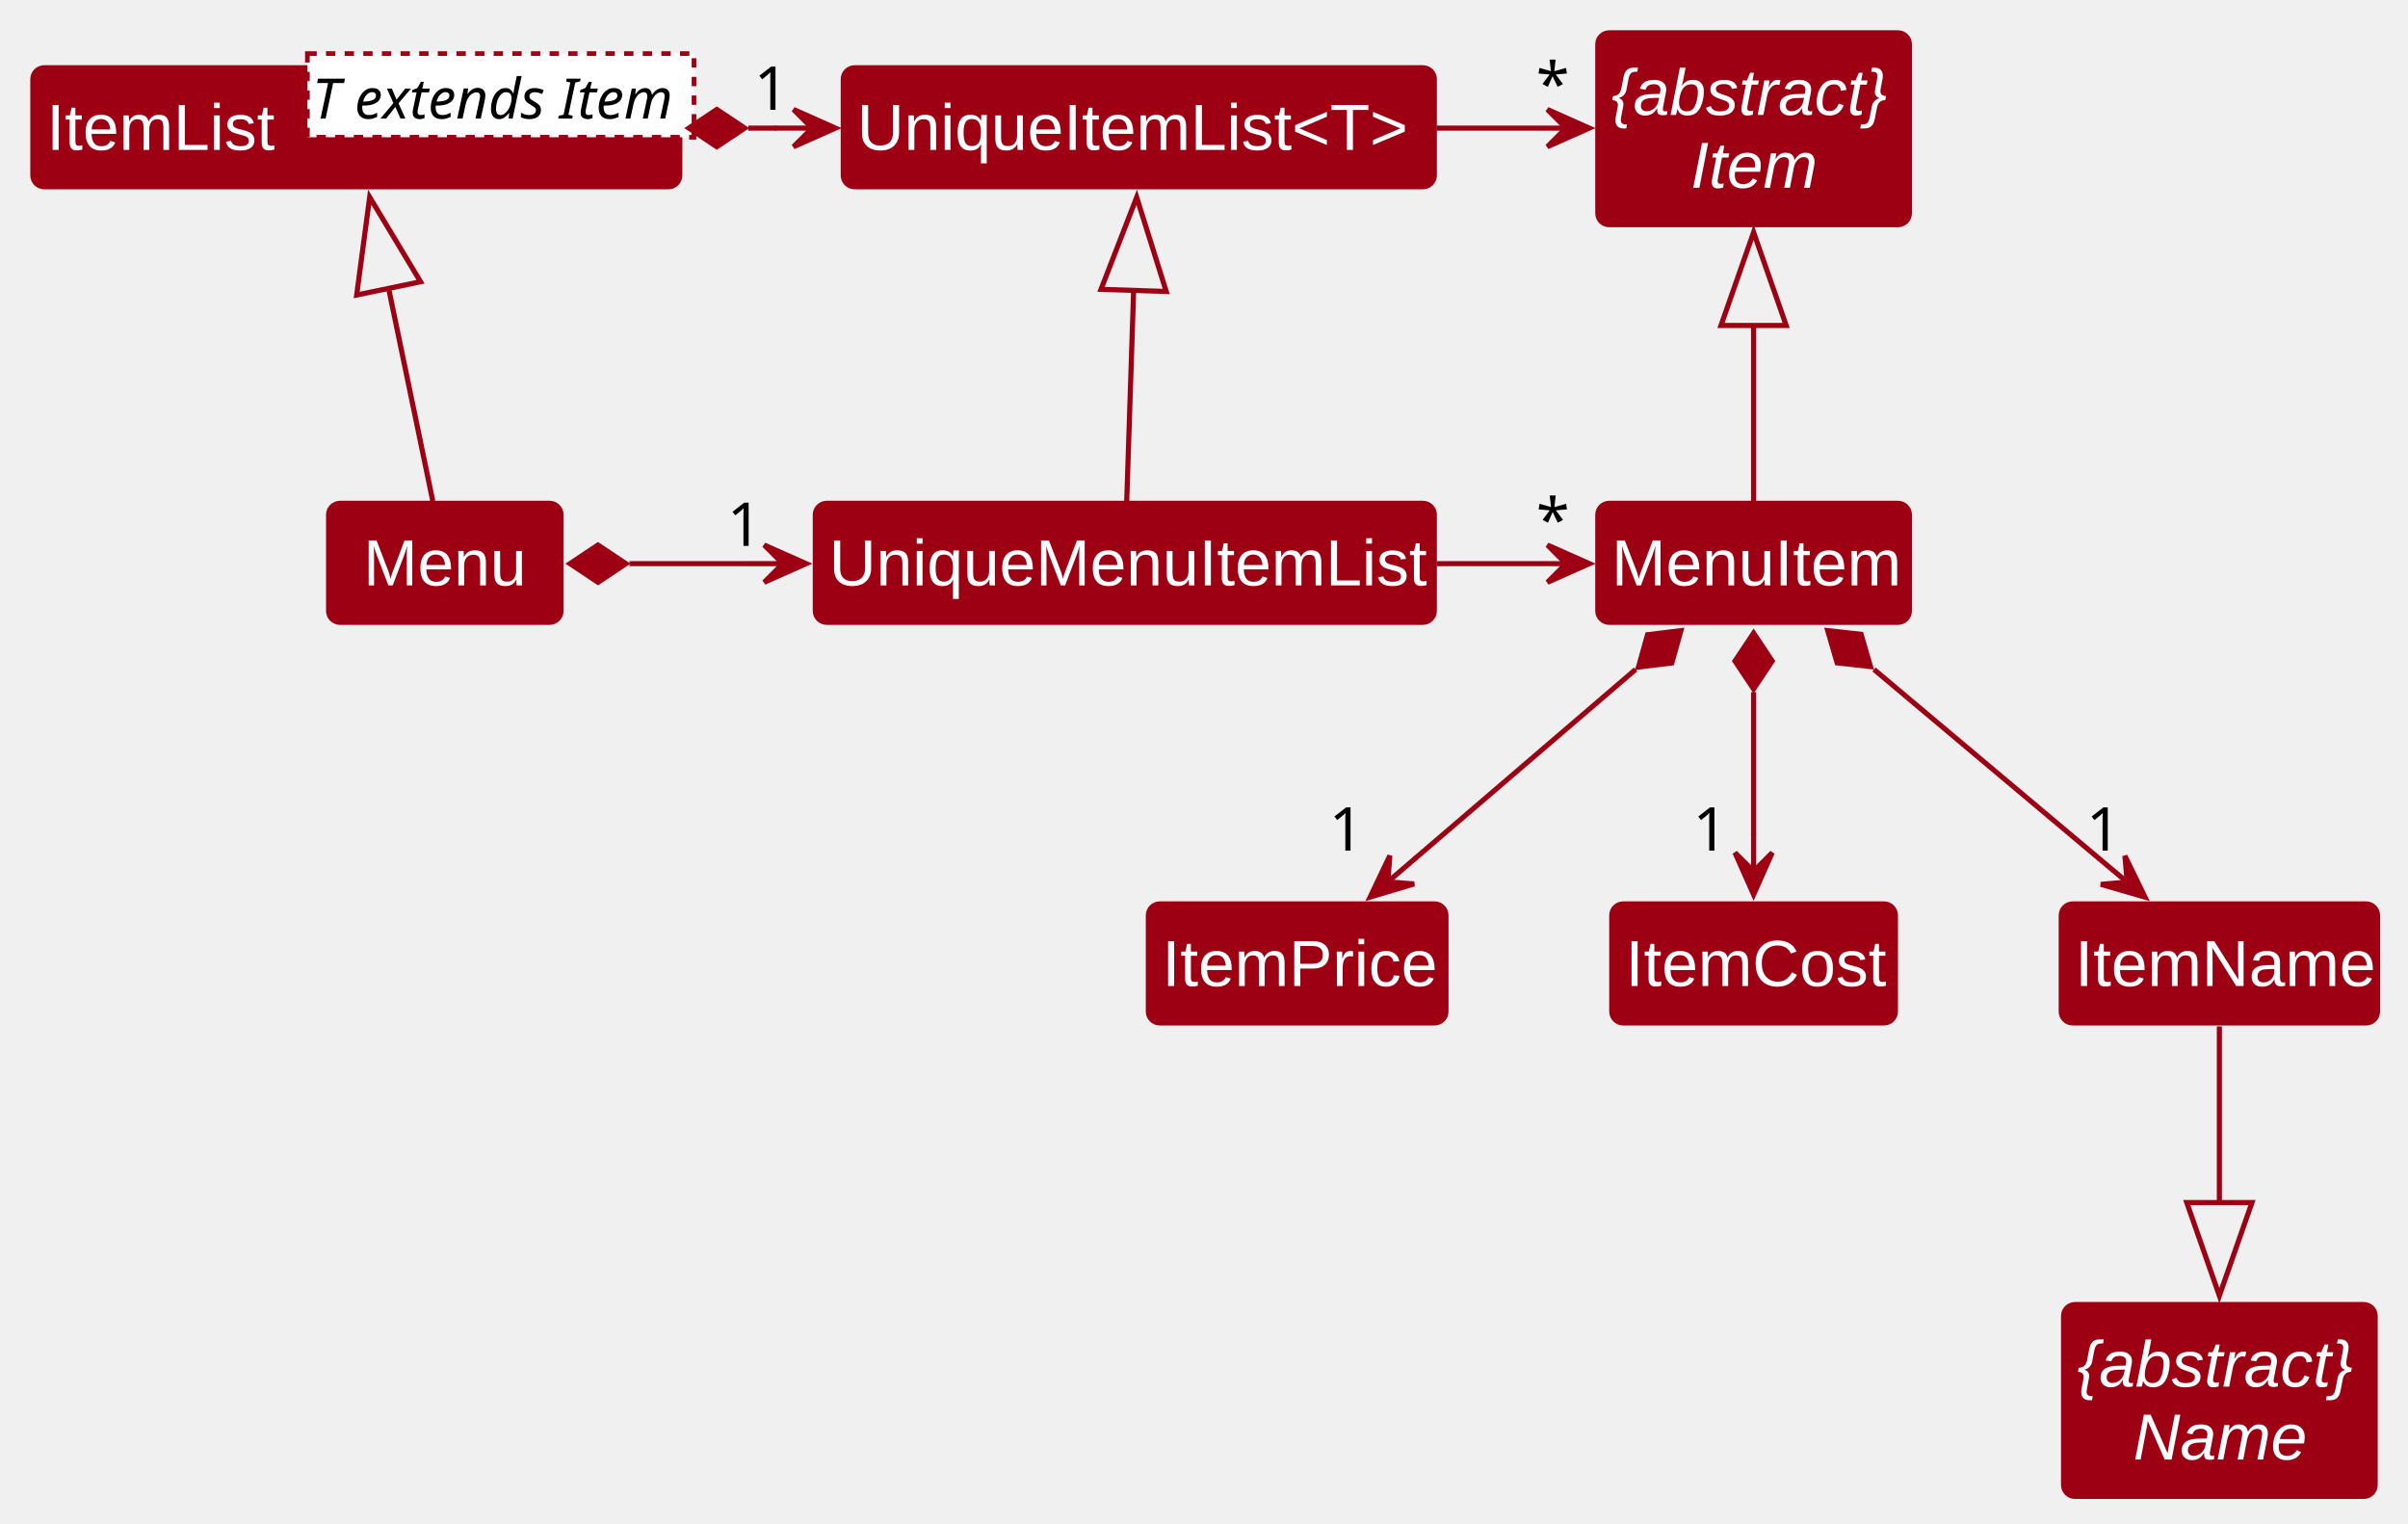
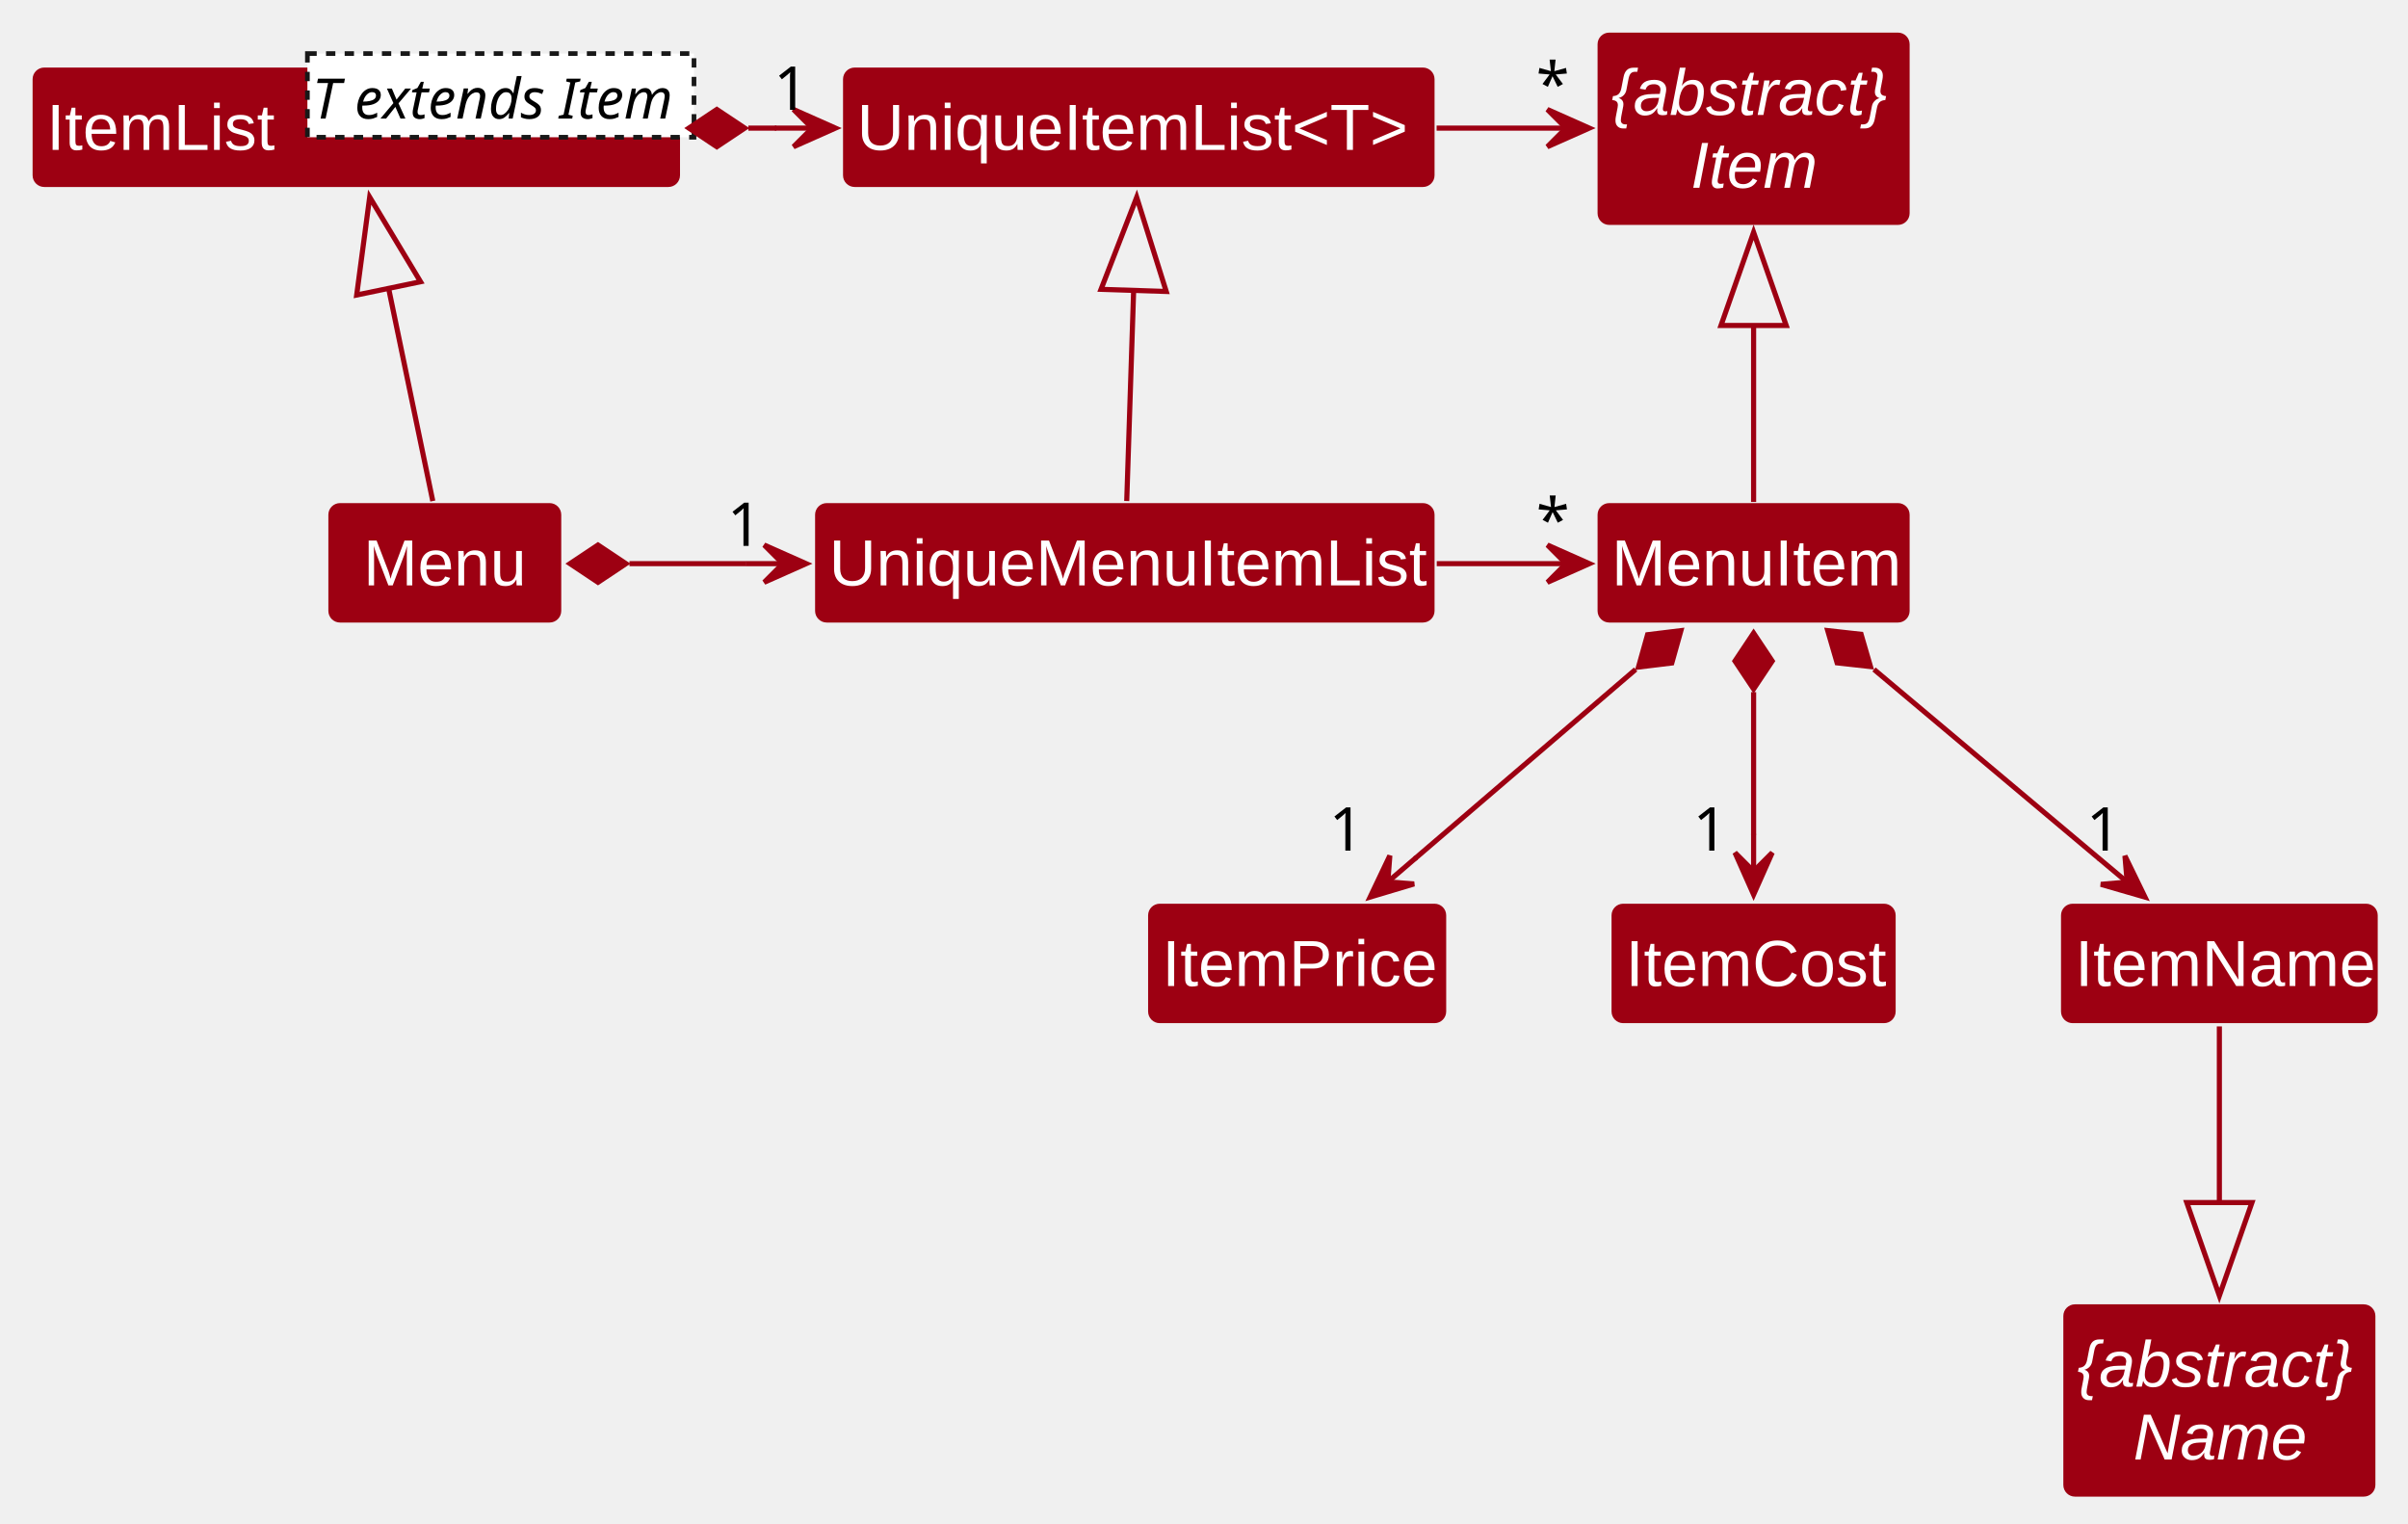
<svg xmlns="http://www.w3.org/2000/svg" contentStyleType="text/css" height="327px" preserveAspectRatio="none" style="width:517px;height:327px;background:#FFFFFF;" version="1.1" viewBox="0 0 517 327" width="517px" zoomAndPan="magnify">
  <defs />
  <g>
    <g id="elem_Item">
-       <rect codeLine="9" fill="#9D0012" height="41.281" id="Item" rx="2.5" ry="2.5" style="stroke:#9D0012;stroke-width:1.0;" width="67" x="343" y="7" />
+       <rect codeLine="9" fill="#9D0012" height="41.281" id="Item" rx="2.5" ry="2.5" style="stroke:#181818;stroke-width:0.0;" width="67" x="343" y="7" />
      <text fill="#FFFFFF" font-family="Arial" font-size="14" font-style="italic" lengthAdjust="spacing" textLength="61" x="346" y="24.674">{abstract}
            </text>
      <text fill="#FFFFFF" font-family="Arial" font-size="14" font-style="italic" lengthAdjust="spacing" textLength="27" x="363" y="40.315">Item
            </text>
    </g>
    <g id="elem_Name">
-       <rect codeLine="10" fill="#9D0012" height="41.281" id="Name" rx="2.5" ry="2.5" style="stroke:#9D0012;stroke-width:1.0;" width="67" x="443" y="280" />
+       <rect codeLine="10" fill="#9D0012" height="41.281" id="Name" rx="2.5" ry="2.5" style="stroke:#181818;stroke-width:0.0;" width="67" x="443" y="280" />
      <text fill="#FFFFFF" font-family="Arial" font-size="14" font-style="italic" lengthAdjust="spacing" textLength="61" x="446" y="297.674">{abstract}
            </text>
      <text fill="#FFFFFF" font-family="Arial" font-size="14" font-style="italic" lengthAdjust="spacing" textLength="37" x="458" y="313.315">Name
            </text>
    </g>
    <g id="elem_UniqueItemList">
-       <rect codeLine="11" fill="#9D0012" height="25.641" id="UniqueItemList" rx="2.5" ry="2.5" style="stroke:#9D0012;stroke-width:1.0;" width="127" x="181" y="14.5" />
+       <rect codeLine="11" fill="#9D0012" height="25.641" id="UniqueItemList" rx="2.5" ry="2.5" style="stroke:#181818;stroke-width:0.0;" width="127" x="181" y="14.5" />
      <text fill="#FFFFFF" font-family="Arial" font-size="14" lengthAdjust="spacing" textLength="117" x="184" y="32.174">UniqueItemList&lt;T&gt;
            </text>
    </g>
    <g id="elem_ItemList">
-       <rect codeLine="12" fill="#9D0012" height="25.641" id="ItemList" rx="2.5" ry="2.5" style="stroke:#9D0012;stroke-width:1.0;" width="139" x="7" y="14.5" />
+       <rect codeLine="12" fill="#9D0012" height="25.641" id="ItemList" rx="2.5" ry="2.5" style="stroke:#181818;stroke-width:0.0;" width="139" x="7" y="14.5" />
      <text fill="#FFFFFF" font-family="Arial" font-size="14" lengthAdjust="spacing" textLength="48" x="10" y="32.174">ItemList
            </text>
-       <rect fill="#FFFFFF" height="17.961" style="stroke:#9D0012;stroke-width:1.0;stroke-dasharray:2.0,2.0;" width="83" x="66" y="11.5" />
+       <rect fill="#FFFFFF" height="17.961" style="stroke:#181818;stroke-width:1.0;stroke-dasharray:2.0,2.0;" width="83" x="66" y="11.5" />
      <text fill="#000000" font-family="sans-serif" font-size="12" font-style="italic" lengthAdjust="spacing" textLength="81" x="67" y="25.449">T extends Item
            </text>
    </g>
    <g id="elem_MenuItem">
-       <rect codeLine="15" fill="#9D0012" height="25.641" id="MenuItem" rx="2.5" ry="2.5" style="stroke:#9D0012;stroke-width:1.0;" width="67" x="343" y="108" />
+       <rect codeLine="15" fill="#9D0012" height="25.641" id="MenuItem" rx="2.5" ry="2.5" style="stroke:#181818;stroke-width:0.0;" width="67" x="343" y="108" />
      <text fill="#FFFFFF" font-family="Arial" font-size="14" lengthAdjust="spacing" textLength="61" x="346" y="125.674">MenuItem
            </text>
    </g>
    <g id="elem_ItemPrice">
-       <rect codeLine="16" fill="#9D0012" height="25.641" id="ItemPrice" rx="2.5" ry="2.5" style="stroke:#9D0012;stroke-width:1.0;" width="64" x="246.5" y="194" />
+       <rect codeLine="16" fill="#9D0012" height="25.641" id="ItemPrice" rx="2.5" ry="2.5" style="stroke:#181818;stroke-width:0.0;" width="64" x="246.5" y="194" />
      <text fill="#FFFFFF" font-family="Arial" font-size="14" lengthAdjust="spacing" textLength="58" x="249.5" y="211.674">ItemPrice
            </text>
    </g>
    <g id="elem_ItemCost">
-       <rect codeLine="17" fill="#9D0012" height="25.641" id="ItemCost" rx="2.5" ry="2.5" style="stroke:#9D0012;stroke-width:1.0;" width="61" x="346" y="194" />
+       <rect codeLine="17" fill="#9D0012" height="25.641" id="ItemCost" rx="2.5" ry="2.5" style="stroke:#181818;stroke-width:0.0;" width="61" x="346" y="194" />
      <text fill="#FFFFFF" font-family="Arial" font-size="14" lengthAdjust="spacing" textLength="55" x="349" y="211.674">ItemCost
            </text>
    </g>
    <g id="elem_ItemName">
-       <rect codeLine="18" fill="#9D0012" height="25.641" id="ItemName" rx="2.5" ry="2.5" style="stroke:#9D0012;stroke-width:1.0;" width="68" x="442.5" y="194" />
+       <rect codeLine="18" fill="#9D0012" height="25.641" id="ItemName" rx="2.5" ry="2.5" style="stroke:#181818;stroke-width:0.0;" width="68" x="442.5" y="194" />
      <text fill="#FFFFFF" font-family="Arial" font-size="14" lengthAdjust="spacing" textLength="62" x="445.5" y="211.674">ItemName
            </text>
    </g>
    <g id="elem_Menu">
-       <rect codeLine="19" fill="#9D0012" height="25.641" id="Menu" rx="2.5" ry="2.5" style="stroke:#9D0012;stroke-width:1.0;" width="50" x="70.5" y="108" />
+       <rect codeLine="19" fill="#9D0012" height="25.641" id="Menu" rx="2.5" ry="2.5" style="stroke:#181818;stroke-width:0.0;" width="50" x="70.5" y="108" />
      <text fill="#FFFFFF" font-family="Arial" font-size="14" lengthAdjust="spacing" textLength="35" x="78" y="125.674">Menu
            </text>
    </g>
    <g id="elem_UniqueMenuItemList">
-       <rect codeLine="20" fill="#9D0012" height="25.641" id="UniqueMenuItemList" rx="2.5" ry="2.5" style="stroke:#9D0012;stroke-width:1.0;" width="133" x="175" y="108" />
+       <rect codeLine="20" fill="#9D0012" height="25.641" id="UniqueMenuItemList" rx="2.5" ry="2.5" style="stroke:#181818;stroke-width:0.0;" width="133" x="175" y="108" />
      <text fill="#FFFFFF" font-family="Arial" font-size="14" lengthAdjust="spacing" textLength="127" x="178" y="125.674">UniqueMenuItemList
            </text>
    </g>
    <g id="link_ItemList_Menu">
      <path d="M83.38,61.64 C86.7,77.6 90.47,95.79 92.92,107.56 " fill="none" id="ItemList-backto-Menu" style="stroke:#9D0012;stroke-width:1.1;" />
      <polygon fill="none" points="76.58,63.33,79.37,42.32,90.29,60.48,76.58,63.33" style="stroke:#9D0012;stroke-width:1.1;" />
    </g>
    <g id="link_UniqueItemList_UniqueMenuItemList">
      <path d="M243.4,62.19 C242.88,78.03 242.29,95.93 241.91,107.56 " fill="none" id="UniqueItemList-backto-UniqueMenuItemList" style="stroke:#9D0012;stroke-width:1.1;" />
      <polygon fill="none" points="236.39,62.11,244.05,42.35,250.39,62.57,236.39,62.11" style="stroke:#9D0012;stroke-width:1.1;" />
    </g>
    <g id="link_ItemList_UniqueItemList">
      <path codeLine="22" d="M160.67,27.5 C162.67,27.5 164.67,27.5 166.67,27.5 " fill="none" id="ItemList-UniqueItemList" style="stroke:#9D0012;stroke-width:1.1;" />
      <polygon fill="#9D0012" points="147.9,27.5,153.9,31.5,159.9,27.5,153.9,23.5,147.9,27.5" style="stroke:#9D0012;stroke-width:1.1;" />
      <polygon fill="#9D0012" points="179.37,27.5,170.37,23.5,174.37,27.5,170.37,31.5,179.37,27.5" style="stroke:#9D0012;stroke-width:1.1;" />
      <line style="stroke:#9D0012;stroke-width:1.1;" x1="174.37" x2="166.37" y1="27.5" y2="27.5" />
-       <text fill="#000000" font-family="sans-serif" font-size="13" lengthAdjust="spacing" textLength="7" x="161.888" y="23.583">1
+       <text fill="#000000" font-family="sans-serif" font-size="13" lengthAdjust="spacing" textLength="7" x="166.119" y="23.583">1
            </text>
    </g>
    <g id="link_UniqueItemList_Item">
      <path codeLine="23" d="M308.44,27.5 C317.73,27.5 327.02,27.5 336.3,27.5 " fill="none" id="UniqueItemList-to-Item" style="stroke:#9D0012;stroke-width:1.1;" />
      <polygon fill="#9D0012" points="341.22,27.5,332.22,23.5,336.22,27.5,332.22,31.5,341.22,27.5" style="stroke:#9D0012;stroke-width:1.1;" />
      <text fill="#000000" font-family="sans-serif" font-size="13" lengthAdjust="spacing" textLength="5" x="329.796" y="22.67">*
            </text>
    </g>
    <g id="link_Menu_UniqueMenuItemList">
      <path codeLine="25" d="M135.15,121 C143.47,121 151.79,121 160.11,121 " fill="none" id="Menu-UniqueMenuItemList" style="stroke:#9D0012;stroke-width:1.1;" />
      <polygon fill="#9D0012" points="122.39,121,128.39,125,134.39,121,128.39,117,122.39,121" style="stroke:#9D0012;stroke-width:1.1;" />
      <polygon fill="#9D0012" points="173.08,121,164.08,117,168.08,121,164.08,125,173.08,121" style="stroke:#9D0012;stroke-width:1.1;" />
      <line style="stroke:#9D0012;stroke-width:1.1;" x1="168.08" x2="160.08" y1="121" y2="121" />
      <text fill="#000000" font-family="sans-serif" font-size="13" lengthAdjust="spacing" textLength="7" x="156.123" y="117.185">1
            </text>
    </g>
    <g id="link_UniqueMenuItemList_MenuItem">
      <path codeLine="26" d="M308.47,121 C317.76,121 327.04,121 336.32,121 " fill="none" id="UniqueMenuItemList-to-MenuItem" style="stroke:#9D0012;stroke-width:1.1;" />
      <polygon fill="#9D0012" points="341.24,121,332.24,117,336.24,121,332.24,125,341.24,121" style="stroke:#9D0012;stroke-width:1.1;" />
      <text fill="#000000" font-family="sans-serif" font-size="13" lengthAdjust="spacing" textLength="5" x="329.82" y="116.24">*
            </text>
    </g>
    <g id="link_MenuItem_ItemName">
      <path codeLine="27" d="M402.35,143.71 C417.22,156.2 435.85,171.85 450.71,184.34 " fill="none" id="MenuItem-ItemName" style="stroke:#9D0012;stroke-width:1.1;" />
      <polygon fill="#9D0012" points="392.41,135.37,394.429,142.293,401.596,143.091,399.577,136.168,392.41,135.37" style="stroke:#9D0012;stroke-width:1.1;" />
      <polygon fill="#9D0012" points="460.53,192.58,456.222,183.724,456.705,189.36,451.069,189.843,460.53,192.58" style="stroke:#9D0012;stroke-width:1.1;" />
      <line style="stroke:#9D0012;stroke-width:1.1;" x1="456.705" x2="450.57" y1="189.36" y2="184.22" />
      <text fill="#000000" font-family="sans-serif" font-size="13" lengthAdjust="spacing" textLength="7" x="447.925" y="182.604">1
            </text>
    </g>
    <g id="link_MenuItem_ItemPrice">
      <path codeLine="28" d="M351.17,143.71 C336.59,156.2 318.34,171.85 303.77,184.34 " fill="none" id="MenuItem-ItemPrice" style="stroke:#9D0012;stroke-width:1.1;" />
      <polygon fill="#9D0012" points="360.89,135.38,353.732,136.251,351.783,143.194,358.941,142.323,360.89,135.38" style="stroke:#9D0012;stroke-width:1.1;" />
      <polygon fill="#9D0012" points="294.17,192.57,303.607,189.752,297.967,189.317,298.402,183.677,294.17,192.57" style="stroke:#9D0012;stroke-width:1.1;" />
      <line style="stroke:#9D0012;stroke-width:1.1;" x1="297.967" x2="304.04" y1="189.317" y2="184.105" />
      <text fill="#000000" font-family="sans-serif" font-size="13" lengthAdjust="spacing" textLength="7" x="285.346" y="182.604">1
            </text>
    </g>
    <g id="link_MenuItem_ItemCost">
      <path codeLine="29" d="M376.5,148.58 C376.5,158.34 376.5,169.39 376.5,179.17 " fill="none" id="MenuItem-ItemCost" style="stroke:#9D0012;stroke-width:1.1;" />
      <polygon fill="#9D0012" points="376.5,135.91,372.5,141.91,376.5,147.91,380.5,141.91,376.5,135.91" style="stroke:#9D0012;stroke-width:1.1;" />
      <polygon fill="#9D0012" points="376.5,192.04,380.5,183.04,376.5,187.04,372.5,183.04,376.5,192.04" style="stroke:#9D0012;stroke-width:1.1;" />
      <line style="stroke:#9D0012;stroke-width:1.1;" x1="376.5" x2="376.5" y1="187.04" y2="179.04" />
      <text fill="#000000" font-family="sans-serif" font-size="13" lengthAdjust="spacing" textLength="7" x="363.472" y="182.604">1
            </text>
    </g>
    <g id="link_Item_MenuItem">
      <path codeLine="30" d="M376.5,69.83 C376.5,83.63 376.5,97.96 376.5,107.76 " fill="none" id="Item-backto-MenuItem" style="stroke:#9D0012;stroke-width:1.1;" />
      <polygon fill="none" points="369.5,69.87,376.5,49.87,383.5,69.87,369.5,69.87" style="stroke:#9D0012;stroke-width:1.1;" />
    </g>
    <g id="link_ItemName_Name">
      <path codeLine="32" d="M476.5,220.34 C476.5,230.15 476.5,244.46 476.5,258.23 " fill="none" id="ItemName-to-Name" style="stroke:#9D0012;stroke-width:1.1;" />
      <polygon fill="none" points="483.5,258.15,476.5,278.15,469.5,258.15,483.5,258.15" style="stroke:#9D0012;stroke-width:1.1;" />
    </g>
  </g>
</svg>
